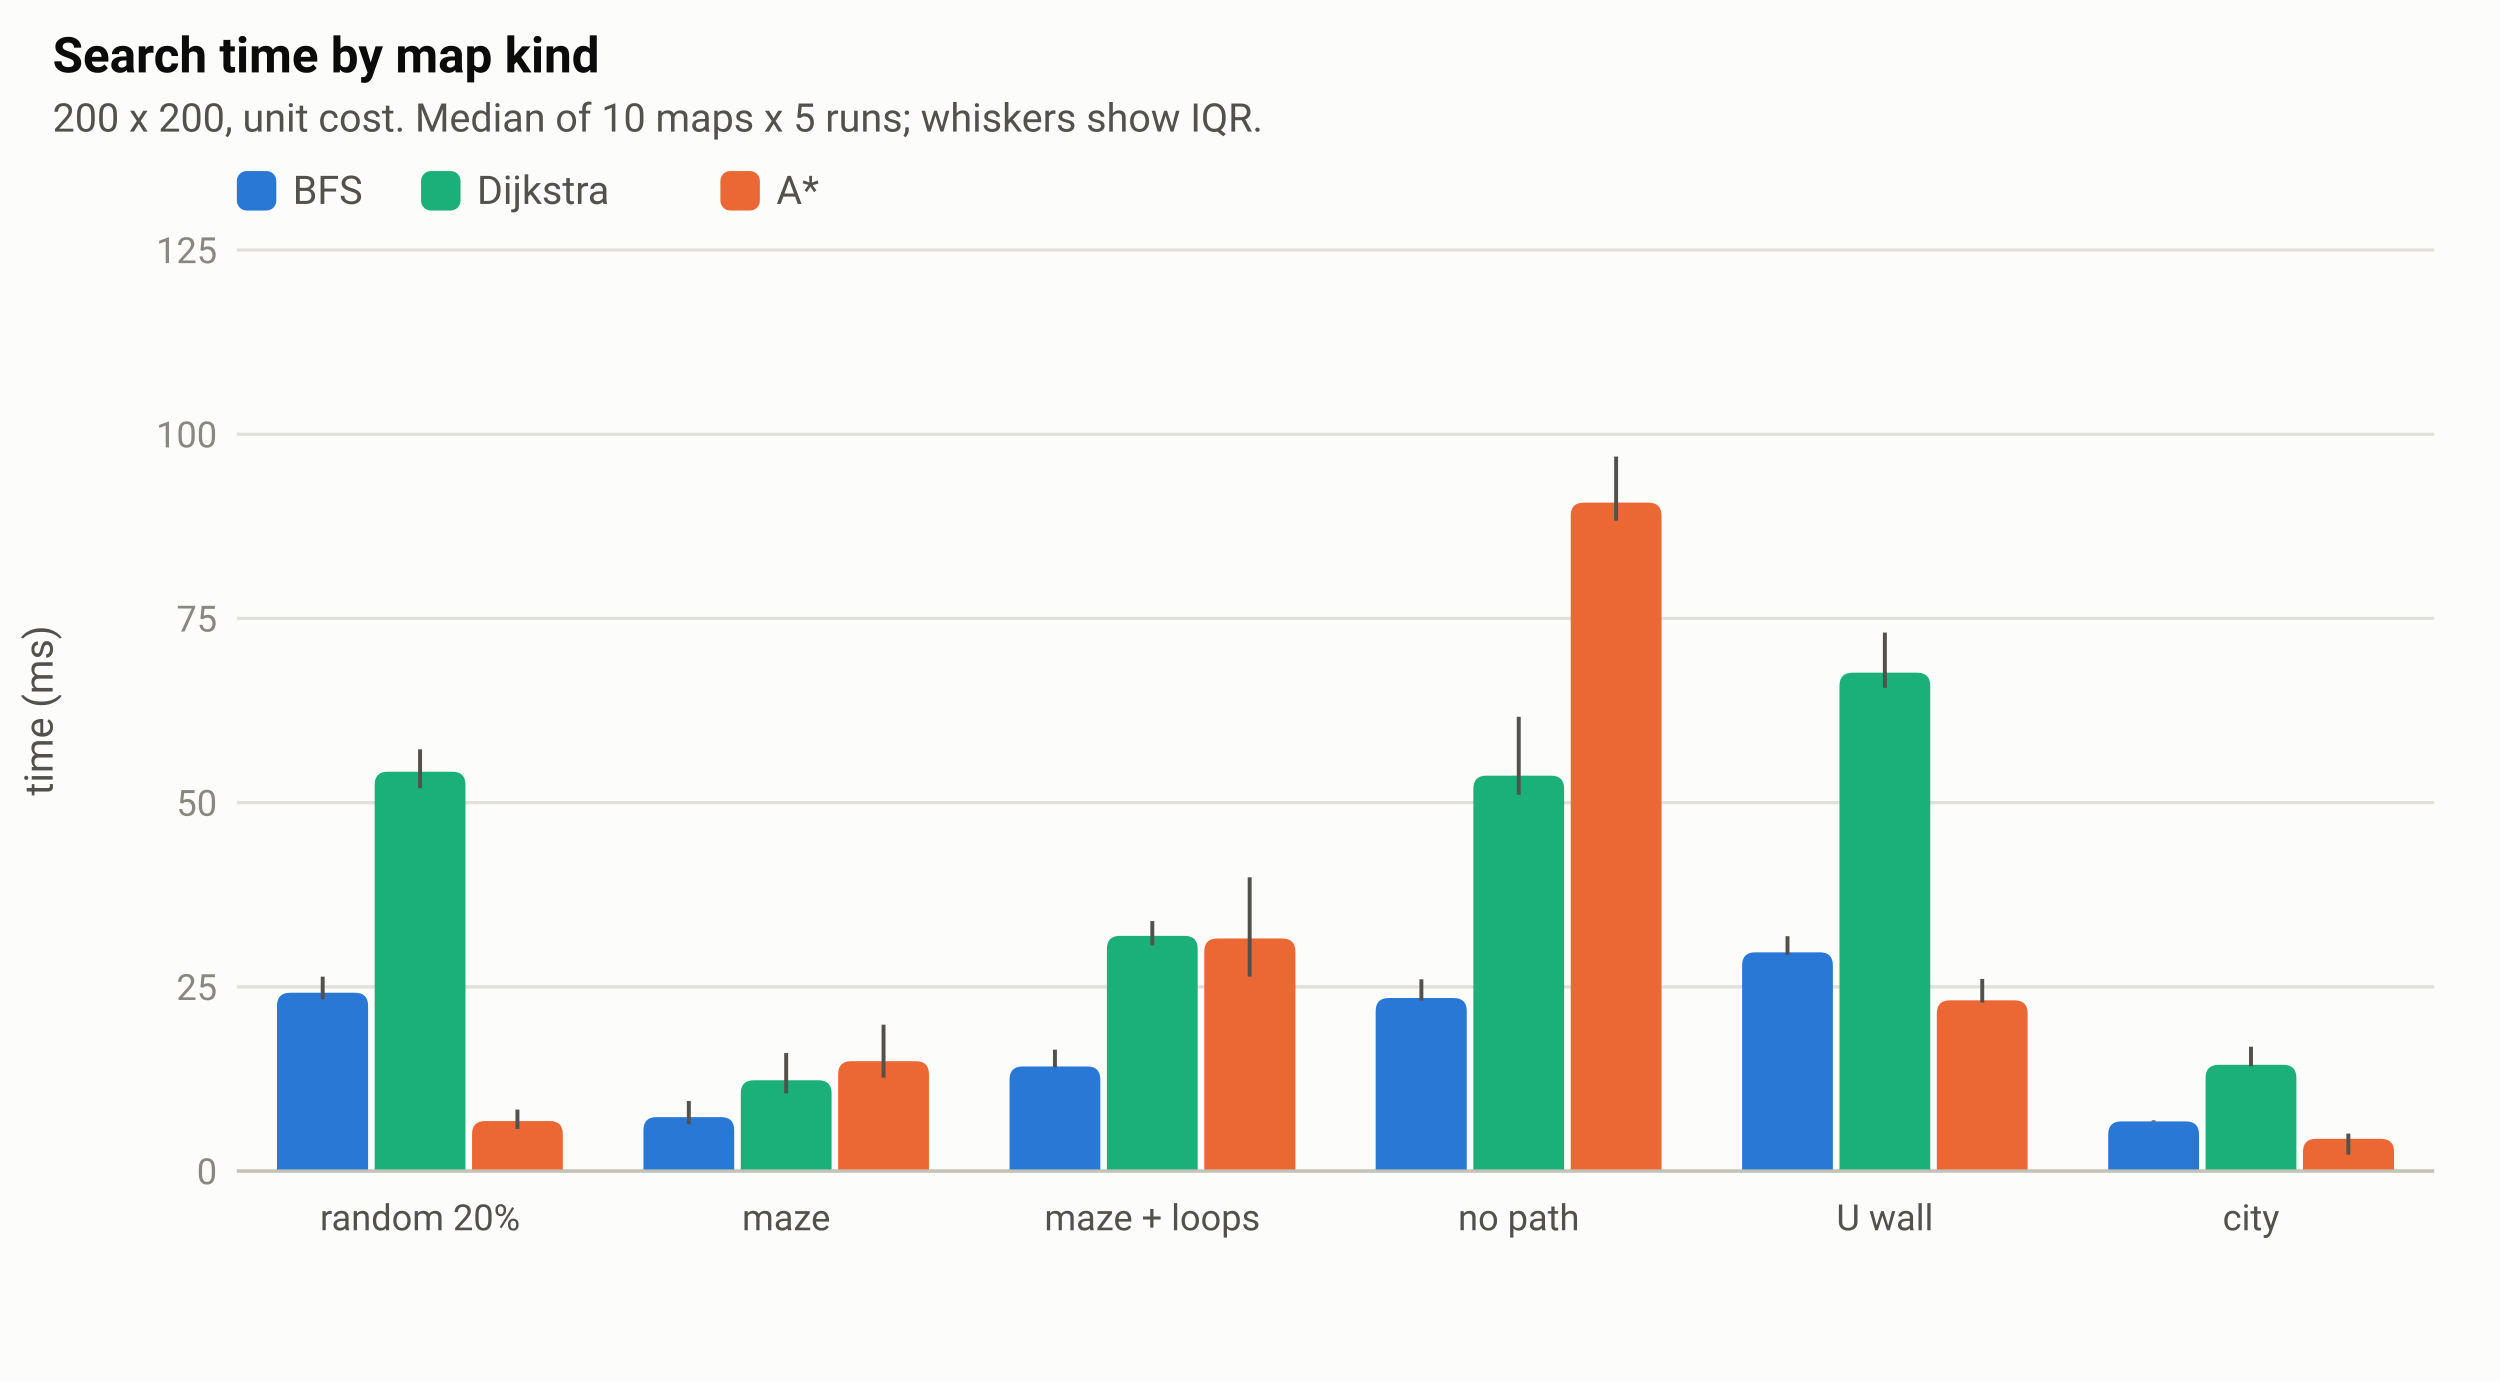
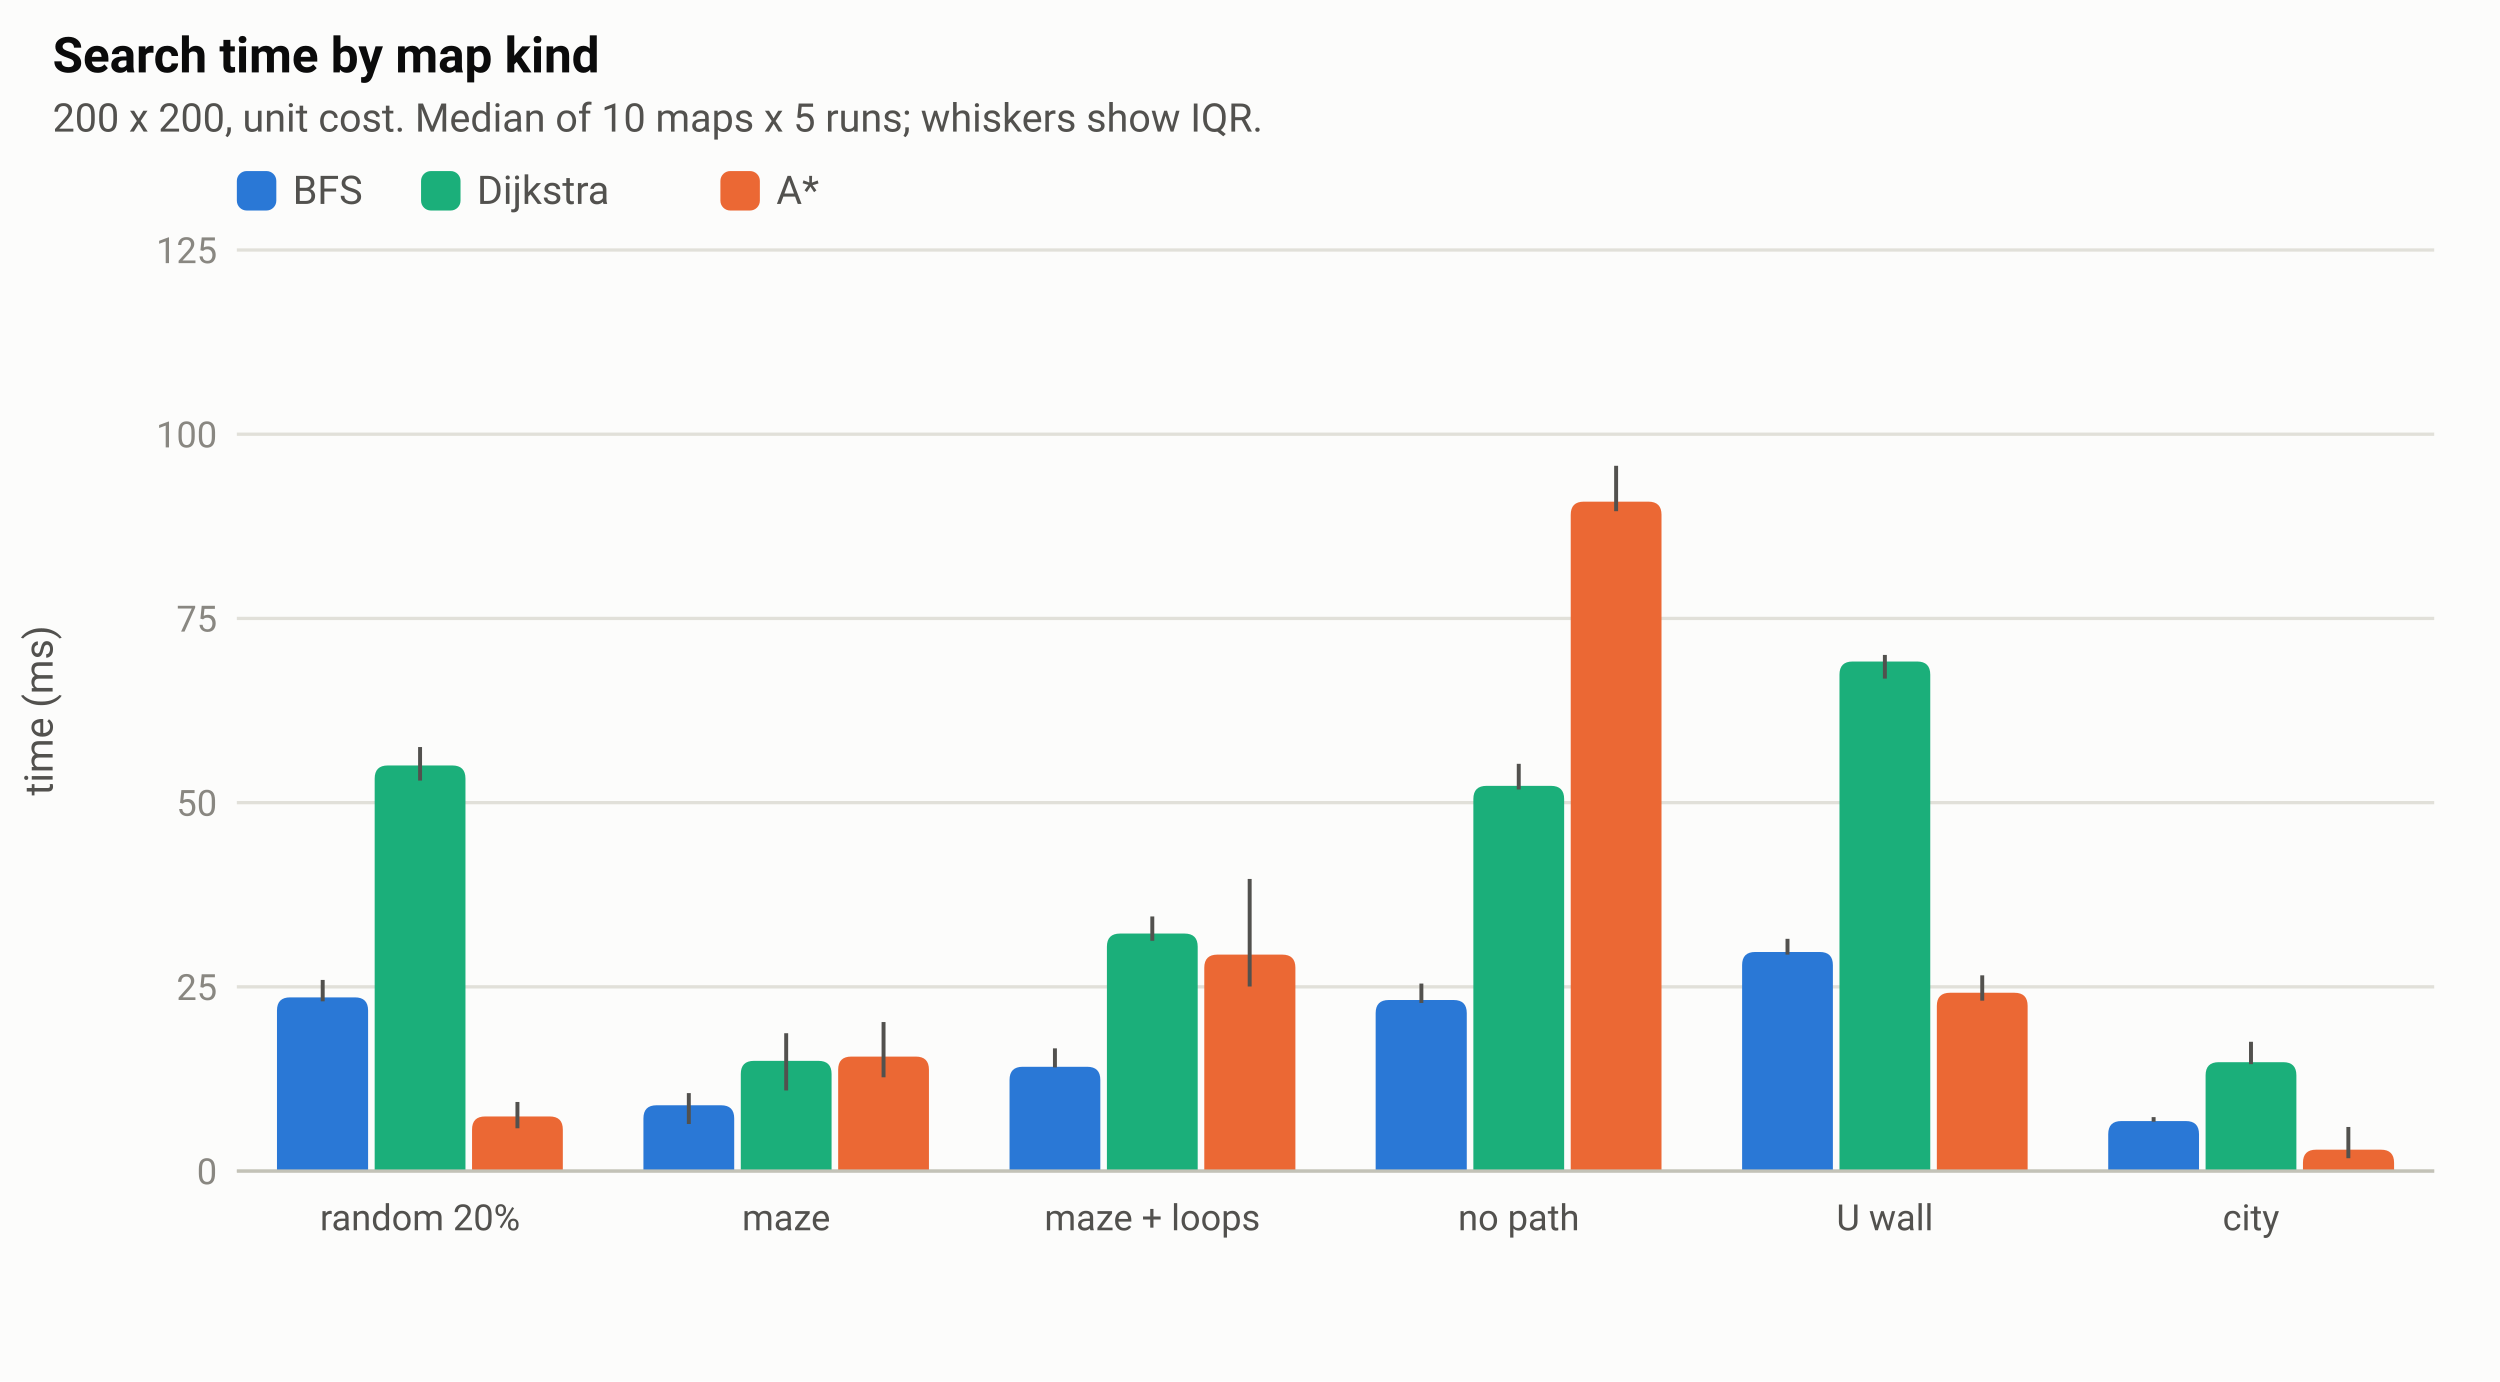
<svg xmlns="http://www.w3.org/2000/svg" width="760" height="420" viewBox="0 0 760 420" font-family="system-ui, -apple-system, 'Segoe UI', Roboto, Helvetica, Arial, sans-serif">
  <rect width="100%" height="100%" fill="#fcfcfb" />
  <text x="16.0" y="22.0" font-size="15" fill="#0b0b0b" text-anchor="start" font-weight="600">Search time by map kind</text>
  <text x="16.0" y="40.0" font-size="12" fill="#52514e" text-anchor="start" font-weight="normal">200 x 200, unit cost. Median of 10 maps x 5 runs; whiskers show IQR.</text>
  <line x1="72" y1="356.0" x2="740" y2="356.0" stroke="#e1e0d9" stroke-width="1" />
  <text x="66.0" y="360.0" font-size="11" fill="#898781" text-anchor="end" font-weight="normal">0</text>
  <line x1="72" y1="300.0" x2="740" y2="300.0" stroke="#e1e0d9" stroke-width="1" />
  <text x="66.0" y="304.0" font-size="11" fill="#898781" text-anchor="end" font-weight="normal">25</text>
  <line x1="72" y1="244.0" x2="740" y2="244.0" stroke="#e1e0d9" stroke-width="1" />
  <text x="66.0" y="248.0" font-size="11" fill="#898781" text-anchor="end" font-weight="normal">50</text>
  <line x1="72" y1="188.0" x2="740" y2="188.0" stroke="#e1e0d9" stroke-width="1" />
  <text x="66.0" y="192.0" font-size="11" fill="#898781" text-anchor="end" font-weight="normal">75</text>
  <line x1="72" y1="132.0" x2="740" y2="132.0" stroke="#e1e0d9" stroke-width="1" />
  <text x="66.0" y="136.0" font-size="11" fill="#898781" text-anchor="end" font-weight="normal">100</text>
  <line x1="72" y1="76.0" x2="740" y2="76.0" stroke="#e1e0d9" stroke-width="1" />
  <text x="66.0" y="80.0" font-size="11" fill="#898781" text-anchor="end" font-weight="normal">125</text>
  <text x="16.0" y="216.0" font-size="12" fill="#52514e" text-anchor="middle" font-weight="normal" transform="rotate(-90 16.0 216.0)">time (ms)</text>
-   <path d="M84.2,356.0 L84.2,305.8 Q84.2,301.8 88.2,301.8 L107.9,301.8 Q111.9,301.8 111.9,305.8 L111.9,356.0 Z" fill="#2a78d6" />
-   <line x1="98.1" y1="303.8" x2="98.1" y2="296.9" stroke="#52514e" stroke-width="1.2" />
-   <path d="M113.9,356.0 L113.9,238.6 Q113.9,234.6 117.9,234.6 L137.5,234.6 Q141.5,234.6 141.5,238.6 L141.5,356.0 Z" fill="#1baf7a" />
-   <line x1="127.7" y1="239.6" x2="127.7" y2="227.8" stroke="#52514e" stroke-width="1.2" />
-   <path d="M143.5,356.0 L143.5,344.8 Q143.5,340.8 147.5,340.8 L167.1,340.8 Q171.1,340.8 171.1,344.8 L171.1,356.0 Z" fill="#eb6834" />
-   <line x1="157.3" y1="343.2" x2="157.3" y2="337.3" stroke="#52514e" stroke-width="1.2" />
+   <path d="M84.2,356.0 L84.2,307.2 Q84.2,303.2 88.2,303.2 L107.9,303.2 Q111.9,303.2 111.9,307.2 L111.9,356.0 Z" fill="#2a78d6" />
+   <line x1="98.1" y1="304.4" x2="98.1" y2="297.9" stroke="#52514e" stroke-width="1.2" />
+   <path d="M113.9,356.0 L113.9,236.7 Q113.9,232.7 117.9,232.7 L137.5,232.7 Q141.5,232.7 141.5,236.7 L141.5,356.0 Z" fill="#1baf7a" />
+   <line x1="127.7" y1="237.3" x2="127.7" y2="227.1" stroke="#52514e" stroke-width="1.2" />
+   <path d="M143.5,356.0 L143.5,343.4 Q143.5,339.4 147.5,339.4 L167.1,339.4 Q171.1,339.4 171.1,343.4 L171.1,356.0 Z" fill="#eb6834" />
+   <line x1="157.3" y1="343.0" x2="157.3" y2="335.0" stroke="#52514e" stroke-width="1.2" />
  <text x="127.7" y="374.0" font-size="11" fill="#52514e" text-anchor="middle" font-weight="normal">random 20%</text>
-   <path d="M195.6,356.0 L195.6,343.6 Q195.6,339.6 199.6,339.6 L219.2,339.6 Q223.2,339.6 223.2,343.6 L223.2,356.0 Z" fill="#2a78d6" />
-   <line x1="209.4" y1="341.8" x2="209.4" y2="334.7" stroke="#52514e" stroke-width="1.2" />
-   <path d="M225.2,356.0 L225.2,332.4 Q225.2,328.4 229.2,328.4 L248.8,328.4 Q252.8,328.4 252.8,332.4 L252.8,356.0 Z" fill="#1baf7a" />
-   <line x1="239.0" y1="332.4" x2="239.0" y2="320.1" stroke="#52514e" stroke-width="1.2" />
-   <path d="M254.8,356.0 L254.8,326.6 Q254.8,322.6 258.8,322.6 L278.4,322.6 Q282.4,322.6 282.4,326.6 L282.4,356.0 Z" fill="#eb6834" />
-   <line x1="268.6" y1="327.6" x2="268.6" y2="311.5" stroke="#52514e" stroke-width="1.2" />
+   <path d="M195.6,356.0 L195.6,340.0 Q195.6,336.0 199.6,336.0 L219.2,336.0 Q223.2,336.0 223.2,340.0 L223.2,356.0 Z" fill="#2a78d6" />
+   <line x1="209.4" y1="341.7" x2="209.4" y2="332.3" stroke="#52514e" stroke-width="1.2" />
+   <path d="M225.2,356.0 L225.2,326.5 Q225.2,322.5 229.2,322.5 L248.8,322.5 Q252.8,322.5 252.8,326.5 L252.8,356.0 Z" fill="#1baf7a" />
+   <line x1="239.0" y1="331.5" x2="239.0" y2="314.1" stroke="#52514e" stroke-width="1.2" />
+   <path d="M254.8,356.0 L254.8,325.2 Q254.8,321.2 258.8,321.2 L278.4,321.2 Q282.4,321.2 282.4,325.2 L282.4,356.0 Z" fill="#eb6834" />
+   <line x1="268.6" y1="327.5" x2="268.6" y2="310.7" stroke="#52514e" stroke-width="1.2" />
  <text x="239.0" y="374.0" font-size="11" fill="#52514e" text-anchor="middle" font-weight="normal">maze</text>
-   <path d="M306.9,356.0 L306.9,328.2 Q306.9,324.2 310.9,324.2 L330.5,324.2 Q334.5,324.2 334.5,328.2 L334.5,356.0 Z" fill="#2a78d6" />
-   <line x1="320.7" y1="324.5" x2="320.7" y2="319.1" stroke="#52514e" stroke-width="1.2" />
-   <path d="M336.5,356.0 L336.5,288.5 Q336.5,284.5 340.5,284.5 L360.1,284.5 Q364.1,284.5 364.1,288.5 L364.1,356.0 Z" fill="#1baf7a" />
-   <line x1="350.3" y1="287.4" x2="350.3" y2="280.0" stroke="#52514e" stroke-width="1.2" />
-   <path d="M366.1,356.0 L366.1,289.3 Q366.1,285.3 370.1,285.3 L389.8,285.3 Q393.8,285.3 393.8,289.3 L393.8,356.0 Z" fill="#eb6834" />
-   <line x1="379.9" y1="296.9" x2="379.9" y2="266.7" stroke="#52514e" stroke-width="1.2" />
+   <path d="M306.9,356.0 L306.9,328.3 Q306.9,324.3 310.9,324.3 L330.5,324.3 Q334.5,324.3 334.5,328.3 L334.5,356.0 Z" fill="#2a78d6" />
+   <line x1="320.7" y1="324.5" x2="320.7" y2="318.7" stroke="#52514e" stroke-width="1.2" />
+   <path d="M336.5,356.0 L336.5,287.8 Q336.5,283.8 340.5,283.8 L360.1,283.8 Q364.1,283.8 364.1,287.8 L364.1,356.0 Z" fill="#1baf7a" />
+   <line x1="350.3" y1="286.0" x2="350.3" y2="278.6" stroke="#52514e" stroke-width="1.2" />
+   <path d="M366.1,356.0 L366.1,294.2 Q366.1,290.2 370.1,290.2 L389.8,290.2 Q393.8,290.2 393.8,294.2 L393.8,356.0 Z" fill="#eb6834" />
+   <line x1="379.9" y1="299.9" x2="379.9" y2="267.2" stroke="#52514e" stroke-width="1.2" />
  <text x="350.3" y="374.0" font-size="11" fill="#52514e" text-anchor="middle" font-weight="normal">maze + loops</text>
-   <path d="M418.2,356.0 L418.2,307.4 Q418.2,303.4 422.2,303.4 L441.9,303.4 Q445.9,303.4 445.9,307.4 L445.9,356.0 Z" fill="#2a78d6" />
-   <line x1="432.1" y1="304.2" x2="432.1" y2="297.7" stroke="#52514e" stroke-width="1.2" />
-   <path d="M447.9,356.0 L447.9,239.8 Q447.9,235.8 451.9,235.8 L471.5,235.8 Q475.5,235.8 475.5,239.8 L475.5,356.0 Z" fill="#1baf7a" />
-   <line x1="461.7" y1="241.6" x2="461.7" y2="217.9" stroke="#52514e" stroke-width="1.2" />
-   <path d="M477.5,356.0 L477.5,156.8 Q477.5,152.8 481.5,152.8 L501.1,152.8 Q505.1,152.8 505.1,156.8 L505.1,356.0 Z" fill="#eb6834" />
-   <line x1="491.3" y1="158.3" x2="491.3" y2="138.8" stroke="#52514e" stroke-width="1.2" />
+   <path d="M418.2,356.0 L418.2,308.0 Q418.2,304.0 422.2,304.0 L441.9,304.0 Q445.9,304.0 445.9,308.0 L445.9,356.0 Z" fill="#2a78d6" />
+   <line x1="432.1" y1="304.9" x2="432.1" y2="299.0" stroke="#52514e" stroke-width="1.2" />
+   <path d="M447.9,356.0 L447.9,242.9 Q447.9,238.9 451.9,238.9 L471.5,238.9 Q475.5,238.9 475.5,242.9 L475.5,356.0 Z" fill="#1baf7a" />
+   <line x1="461.7" y1="240.0" x2="461.7" y2="232.2" stroke="#52514e" stroke-width="1.2" />
+   <path d="M477.5,356.0 L477.5,156.5 Q477.5,152.5 481.5,152.5 L501.1,152.5 Q505.1,152.5 505.1,156.5 L505.1,356.0 Z" fill="#eb6834" />
+   <line x1="491.3" y1="155.4" x2="491.3" y2="141.6" stroke="#52514e" stroke-width="1.2" />
  <text x="461.7" y="374.0" font-size="11" fill="#52514e" text-anchor="middle" font-weight="normal">no path</text>
-   <path d="M529.6,356.0 L529.6,293.5 Q529.6,289.5 533.6,289.5 L553.2,289.5 Q557.2,289.5 557.2,293.5 L557.2,356.0 Z" fill="#2a78d6" />
-   <line x1="543.4" y1="290.3" x2="543.4" y2="284.6" stroke="#52514e" stroke-width="1.2" />
-   <path d="M559.2,356.0 L559.2,208.5 Q559.2,204.5 563.2,204.5 L582.8,204.5 Q586.8,204.5 586.8,208.5 L586.8,356.0 Z" fill="#1baf7a" />
-   <line x1="573.0" y1="209.1" x2="573.0" y2="192.3" stroke="#52514e" stroke-width="1.2" />
-   <path d="M588.8,356.0 L588.8,308.1 Q588.8,304.1 592.8,304.1 L612.4,304.1 Q616.4,304.1 616.4,308.1 L616.4,356.0 Z" fill="#eb6834" />
-   <line x1="602.6" y1="304.8" x2="602.6" y2="297.6" stroke="#52514e" stroke-width="1.2" />
+   <path d="M529.6,356.0 L529.6,293.4 Q529.6,289.4 533.6,289.4 L553.2,289.4 Q557.2,289.4 557.2,293.4 L557.2,356.0 Z" fill="#2a78d6" />
+   <line x1="543.4" y1="290.2" x2="543.4" y2="285.4" stroke="#52514e" stroke-width="1.2" />
+   <path d="M559.2,356.0 L559.2,205.1 Q559.2,201.1 563.2,201.1 L582.8,201.1 Q586.8,201.1 586.8,205.1 L586.8,356.0 Z" fill="#1baf7a" />
+   <line x1="573.0" y1="206.3" x2="573.0" y2="199.1" stroke="#52514e" stroke-width="1.2" />
+   <path d="M588.8,356.0 L588.8,305.8 Q588.8,301.8 592.8,301.8 L612.4,301.8 Q616.4,301.8 616.4,305.8 L616.4,356.0 Z" fill="#eb6834" />
+   <line x1="602.6" y1="304.2" x2="602.6" y2="296.5" stroke="#52514e" stroke-width="1.2" />
  <text x="573.0" y="374.0" font-size="11" fill="#52514e" text-anchor="middle" font-weight="normal">U wall</text>
-   <path d="M640.9,356.0 L640.9,344.9 Q640.9,340.9 644.9,340.9 L664.5,340.9 Q668.5,340.9 668.5,344.9 L668.5,356.0 Z" fill="#2a78d6" />
-   <line x1="654.7" y1="341.0" x2="654.7" y2="340.6" stroke="#52514e" stroke-width="1.2" />
-   <path d="M670.5,356.0 L670.5,327.7 Q670.5,323.7 674.5,323.7 L694.1,323.7 Q698.1,323.7 698.1,327.7 L698.1,356.0 Z" fill="#1baf7a" />
-   <line x1="684.3" y1="324.2" x2="684.3" y2="318.2" stroke="#52514e" stroke-width="1.2" />
-   <path d="M700.1,356.0 L700.1,350.2 Q700.1,346.2 704.1,346.2 L723.8,346.2 Q727.8,346.2 727.8,350.2 L727.8,356.0 Z" fill="#eb6834" />
-   <line x1="713.9" y1="351.0" x2="713.9" y2="344.6" stroke="#52514e" stroke-width="1.2" />
+   <path d="M640.9,356.0 L640.9,344.8 Q640.9,340.8 644.9,340.8 L664.5,340.8 Q668.5,340.8 668.5,344.8 L668.5,356.0 Z" fill="#2a78d6" />
+   <line x1="654.7" y1="341.0" x2="654.7" y2="339.6" stroke="#52514e" stroke-width="1.2" />
+   <path d="M670.5,356.0 L670.5,326.9 Q670.5,322.9 674.5,322.9 L694.1,322.9 Q698.1,322.9 698.1,326.9 L698.1,356.0 Z" fill="#1baf7a" />
+   <line x1="684.3" y1="323.5" x2="684.3" y2="316.7" stroke="#52514e" stroke-width="1.2" />
+   <path d="M700.1,356.0 L700.1,353.5 Q700.1,349.5 704.1,349.5 L723.8,349.5 Q727.8,349.5 727.8,353.5 L727.8,356.0 Z" fill="#eb6834" />
+   <line x1="713.9" y1="352.1" x2="713.9" y2="342.6" stroke="#52514e" stroke-width="1.2" />
  <text x="684.3" y="374.0" font-size="11" fill="#52514e" text-anchor="middle" font-weight="normal">city</text>
  <line x1="72" y1="356" x2="740" y2="356" stroke="#c3c2b7" stroke-width="1" />
  <rect x="72" y="52" width="12" height="12" rx="3" fill="#2a78d6" />
  <text x="89.0" y="62.0" font-size="12" fill="#52514e" text-anchor="start" font-weight="normal">BFS</text>
  <rect x="128" y="52" width="12" height="12" rx="3" fill="#1baf7a" />
  <text x="145.0" y="62.0" font-size="12" fill="#52514e" text-anchor="start" font-weight="normal">Dijkstra</text>
  <rect x="219" y="52" width="12" height="12" rx="3" fill="#eb6834" />
  <text x="236.0" y="62.0" font-size="12" fill="#52514e" text-anchor="start" font-weight="normal">A*</text>
</svg>
